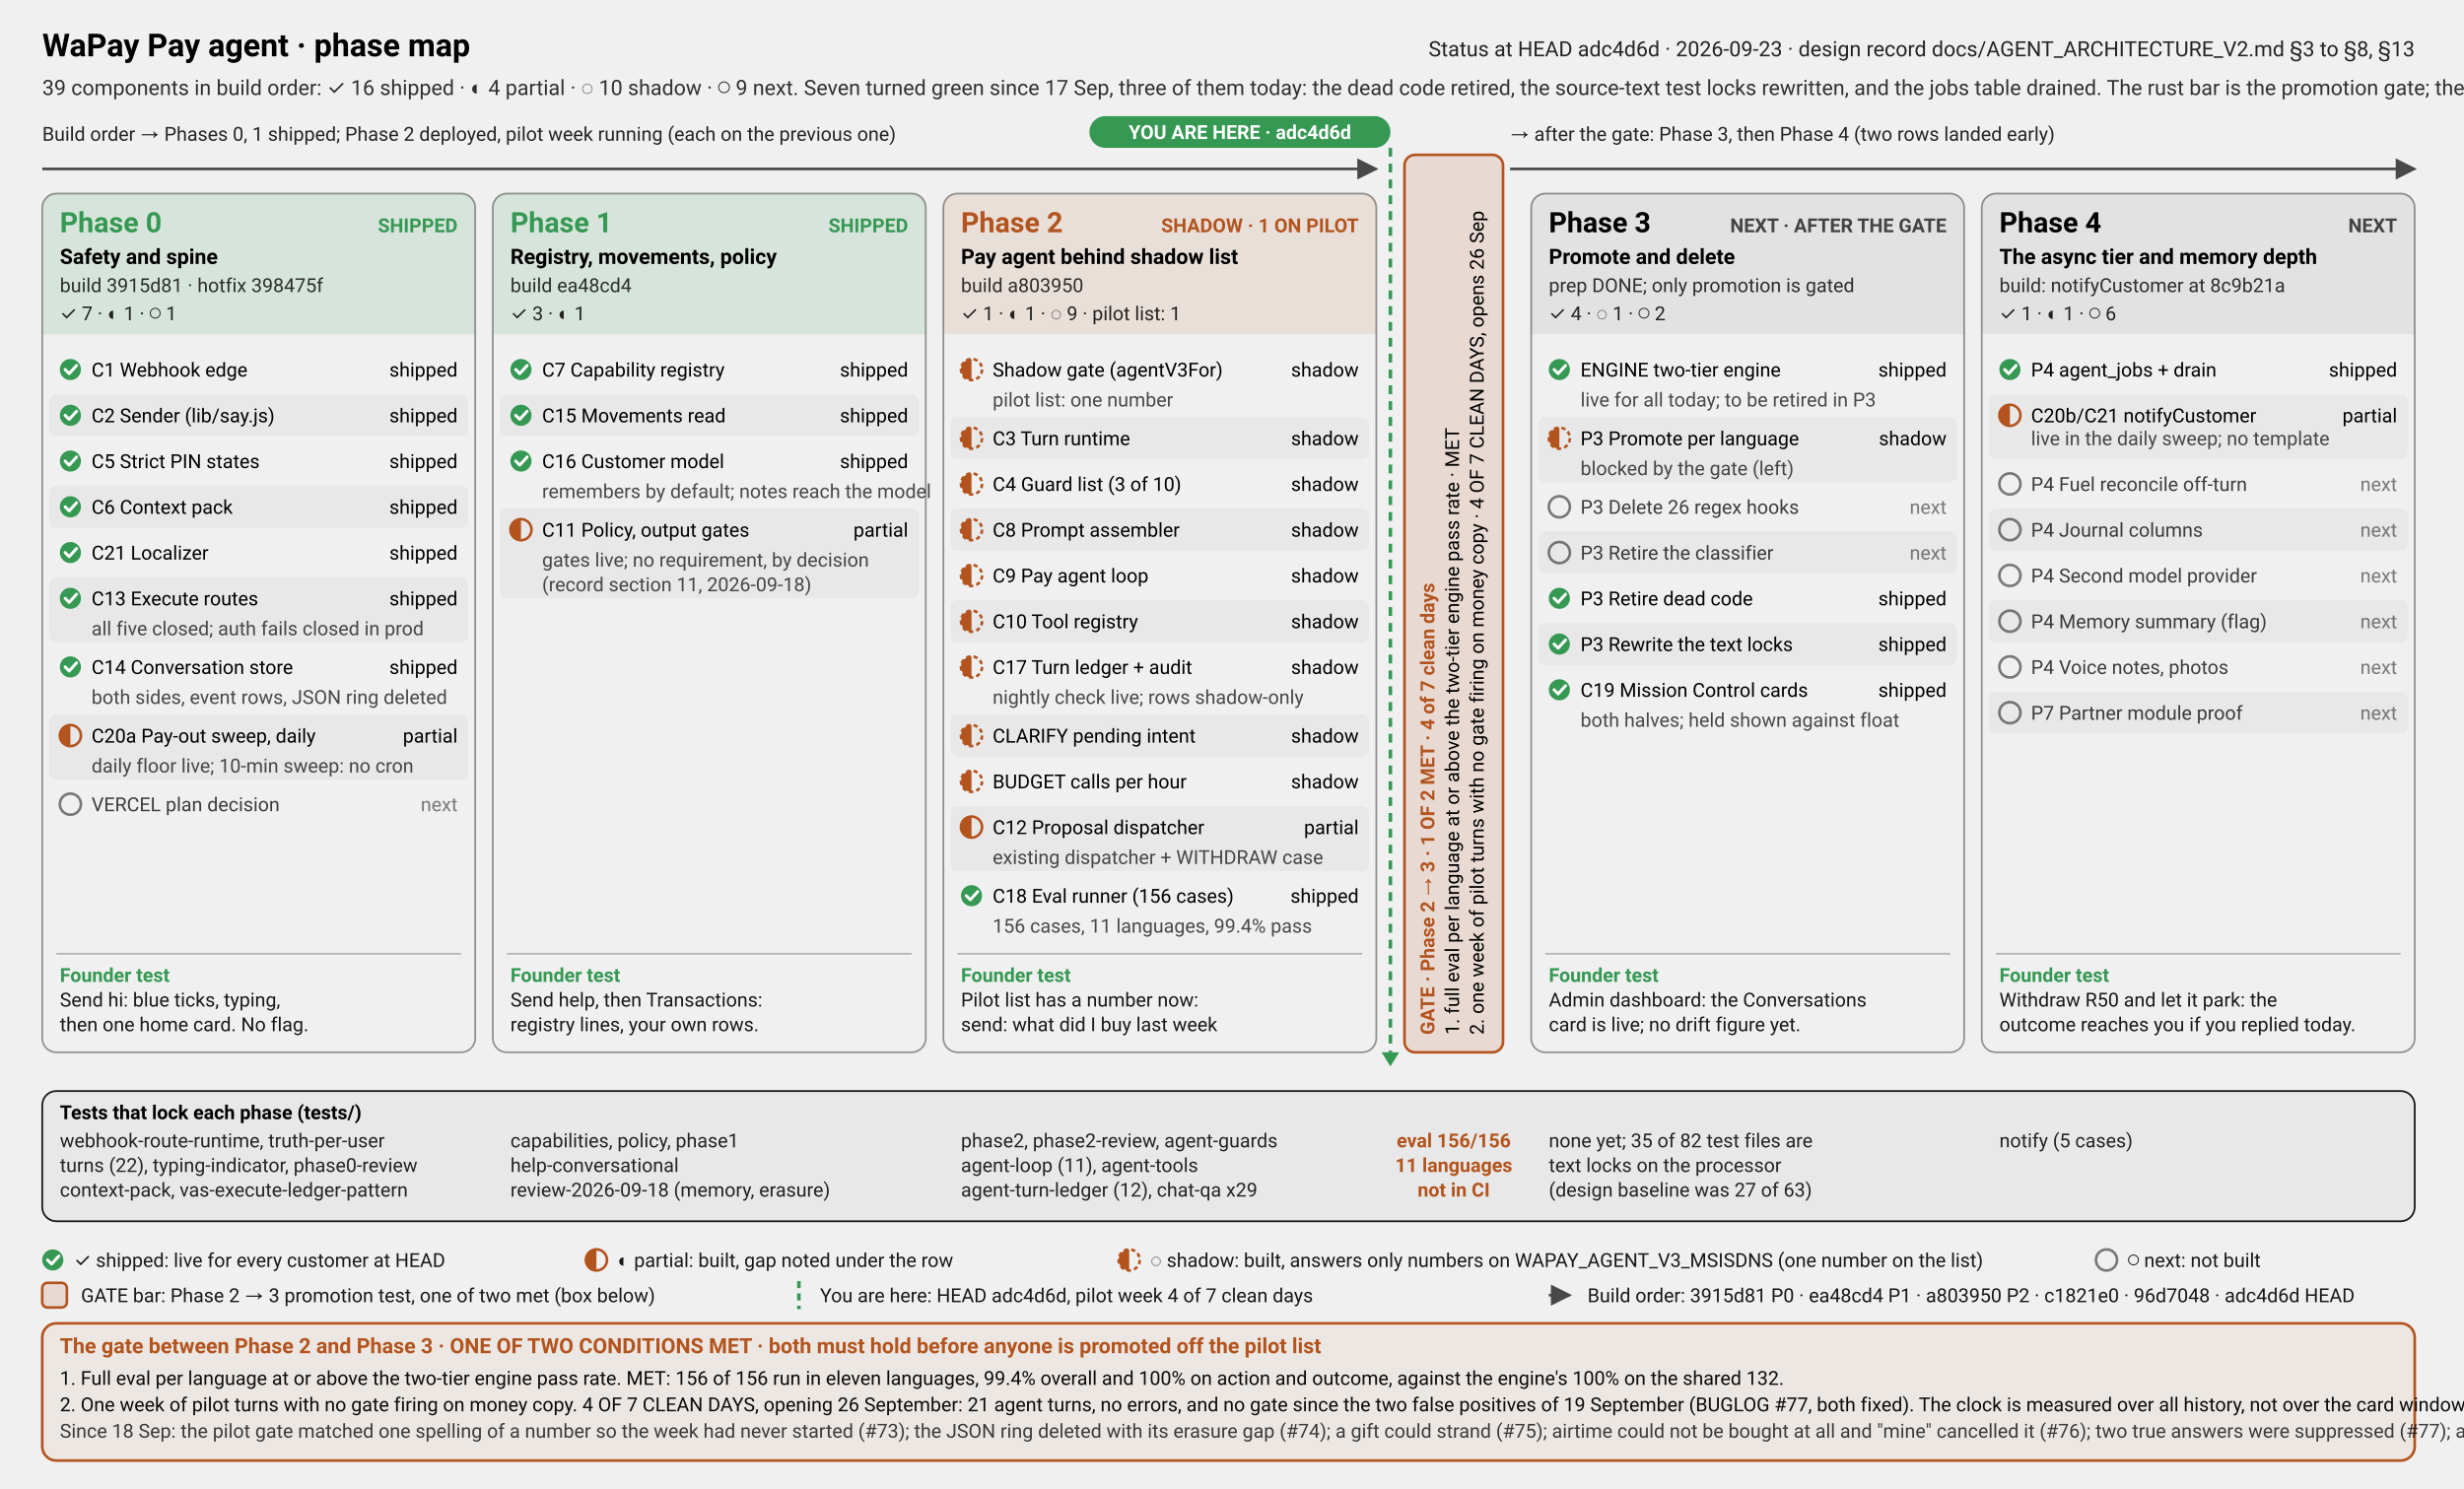
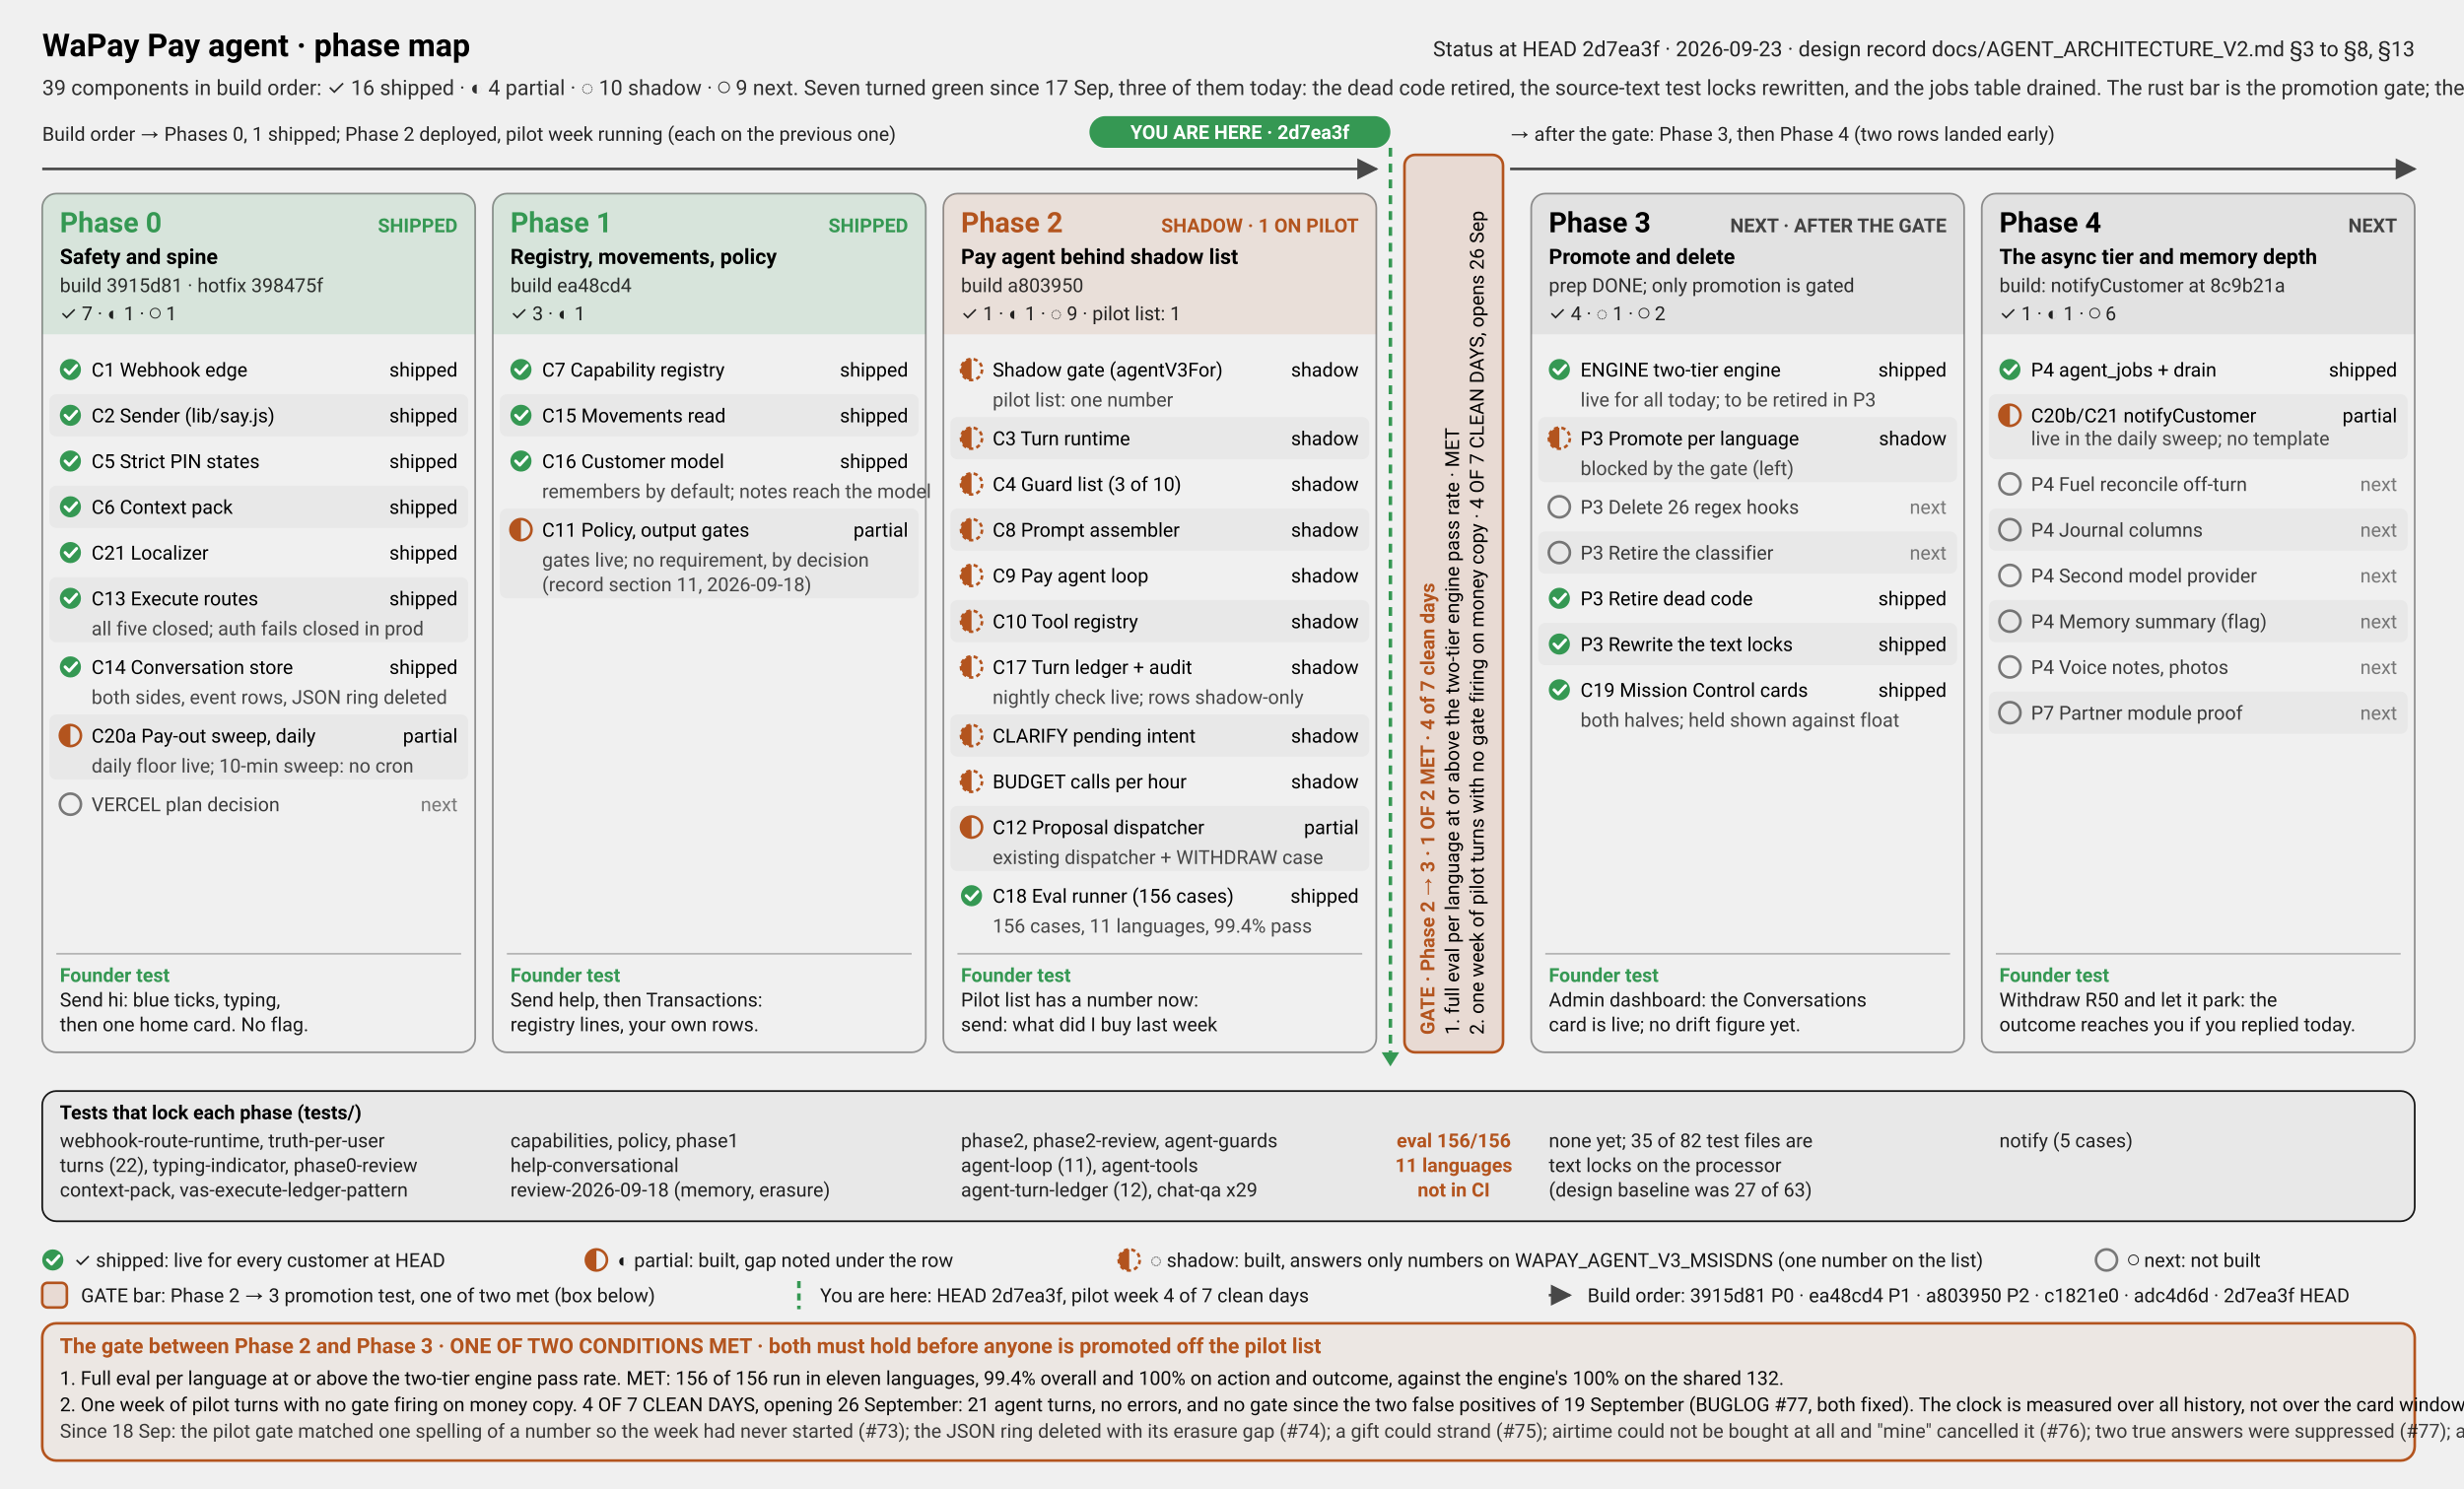
<svg xmlns="http://www.w3.org/2000/svg" viewBox="0 0 1400 846" width="1400" height="846" role="img" aria-label="Phase map of the WaPay Pay agent build at HEAD 8c9b21a on 2026-09-18. 39 components: 16 shipped, 4 partial, 10 shadow, 9 next. Phases 0 and 1 are shipped (builds 3915d81 and ea48cd4), Phase 2 (a803950) is deployed behind a pilot list and the pilot week is running as of 19 September, the eval half of the promotion gate into Phase 3 is met and a week of clean turns is what remains, and most of Phases 3 and 4 is next." font-family="system-ui, -apple-system, 'Segoe UI', Roboto, Helvetica, Arial, sans-serif" fill="currentColor" stroke="none">
  <defs>
    <marker id="ah" viewBox="0 0 10 10" refX="9" refY="5" markerWidth="8" markerHeight="8" orient="auto-start-reverse">
      <path d="M0 0 L10 5 L0 10 z" fill="currentColor" />
    </marker>
  </defs>
  <text x="24" y="32" font-size="18" font-weight="600">WaPay Pay agent · phase map</text>
-   <text x="1372" y="32" font-size="12" text-anchor="end" opacity="0.85">Status at HEAD adc4d6d · 2026-09-23 · design record docs/AGENT_ARCHITECTURE_V2.md §3 to §8, §13</text>
+   <text x="1372" y="32" font-size="12" text-anchor="end" opacity="0.85">Status at HEAD 2d7ea3f · 2026-09-23 · design record docs/AGENT_ARCHITECTURE_V2.md §3 to §8, §13</text>
  <text x="24" y="54" font-size="12" opacity="0.8">39 components in build order: ✓ 16 shipped · ◐ 4 partial · ◌ 10 shadow · ○ 9 next. Seven turned green since 17 Sep, three of them today: the dead code retired, the source-text test locks rewritten, and the jobs table drained. The rust bar is the promotion gate; the dashed green line is where the build stands.</text>
  <line x1="24" y1="96" x2="782" y2="96" stroke="currentColor" stroke-width="1.5" opacity="0.7" marker-end="url(#ah)" />
  <text x="24" y="80" font-size="11" opacity="0.85">Build order → Phases 0, 1 shipped; Phase 2 deployed, pilot week running (each on the previous one)</text>
  <line x1="858" y1="96" x2="1372" y2="96" stroke="currentColor" stroke-width="1.5" opacity="0.7" marker-end="url(#ah)" />
  <text x="858" y="80" font-size="11" opacity="0.85">→ after the gate: Phase 3, then Phase 4 (two rows landed early)</text>
  <rect x="619" y="66" width="171" height="18" rx="9" fill="#359853" />
-   <text x="704.5" y="79" font-size="11" text-anchor="middle" font-weight="600" fill="#fff">YOU ARE HERE · adc4d6d</text>
+   <text x="704.5" y="79" font-size="11" text-anchor="middle" font-weight="600" fill="#fff">YOU ARE HERE · 2d7ea3f</text>
  <line x1="790" y1="84" x2="790" y2="598" stroke="#359853" stroke-width="2" stroke-dasharray="5 4" />
  <path d="M785 598 l10 0 l-5 8 z" fill="#359853" />
  <rect x="798" y="88" width="56" height="510" rx="6" fill="#B3541E" fill-opacity="0.14" stroke="#B3541E" stroke-width="1.5" />
  <text x="815" y="588" font-size="11" font-weight="600" fill="#B3541E" transform="rotate(-90 815 588)">GATE · Phase 2 → 3 · 1 OF 2 MET · 4 of 7 clean days</text>
  <text x="829" y="588" font-size="11" transform="rotate(-90 829 588)">1. full eval per language at or above the two-tier engine pass rate · MET</text>
  <text x="843" y="588" font-size="11" transform="rotate(-90 843 588)">2. one week of pilot turns with no gate firing on money copy · 4 OF 7 CLEAN DAYS, opens 26 Sep</text>
  <rect x="24" y="110" width="246" height="488" rx="8" fill="none" stroke="currentColor" stroke-width="1" opacity="0.4" />
  <path d="M32 110 h230 a8 8 0 0 1 8 8 v72 h-246 v-72 a8 8 0 0 1 8 -8 z" fill="#359853" fill-opacity="0.13" />
  <text x="34" y="132" font-size="16" font-weight="600" fill="#359853">Phase 0</text>
  <text x="260" y="132" font-size="11" text-anchor="end" font-weight="600" fill="#359853" opacity="1">SHIPPED</text>
  <text x="34" y="150" font-size="12" font-weight="600">Safety and spine</text>
  <text x="34" y="166" font-size="11" opacity="0.8">build 3915d81 · hotfix 398475f</text>
  <text x="34" y="182" font-size="11" opacity="0.85">✓ 7 · ◐ 1 · ○ 1</text>
  <circle cx="40" cy="210" r="6" fill="#359853" />
  <path d="M37 210 l2.3 2.3 l4.2 -4.6" fill="none" stroke="#fff" stroke-width="1.7" stroke-linecap="round" stroke-linejoin="round" />
  <text x="52" y="214" font-size="11" opacity="1">C1 Webhook edge</text>
  <text x="260" y="214" font-size="11" text-anchor="end" fill="currentColor" opacity="1">shipped</text>
  <rect x="28" y="224" width="238" height="24" rx="4" fill="currentColor" fill-opacity="0.035" />
  <circle cx="40" cy="236" r="6" fill="#359853" />
  <path d="M37 236 l2.3 2.3 l4.2 -4.6" fill="none" stroke="#fff" stroke-width="1.7" stroke-linecap="round" stroke-linejoin="round" />
  <text x="52" y="240" font-size="11" opacity="1">C2 Sender (lib/say.js)</text>
  <text x="260" y="240" font-size="11" text-anchor="end" fill="currentColor" opacity="1">shipped</text>
  <circle cx="40" cy="262" r="6" fill="#359853" />
  <path d="M37 262 l2.3 2.3 l4.2 -4.6" fill="none" stroke="#fff" stroke-width="1.7" stroke-linecap="round" stroke-linejoin="round" />
  <text x="52" y="266" font-size="11" opacity="1">C5 Strict PIN states</text>
  <text x="260" y="266" font-size="11" text-anchor="end" fill="currentColor" opacity="1">shipped</text>
  <rect x="28" y="276" width="238" height="24" rx="4" fill="currentColor" fill-opacity="0.035" />
  <circle cx="40" cy="288" r="6" fill="#359853" />
  <path d="M37 288 l2.3 2.3 l4.2 -4.6" fill="none" stroke="#fff" stroke-width="1.7" stroke-linecap="round" stroke-linejoin="round" />
  <text x="52" y="292" font-size="11" opacity="1">C6 Context pack</text>
  <text x="260" y="292" font-size="11" text-anchor="end" fill="currentColor" opacity="1">shipped</text>
  <circle cx="40" cy="314" r="6" fill="#359853" />
  <path d="M37 314 l2.3 2.3 l4.2 -4.6" fill="none" stroke="#fff" stroke-width="1.7" stroke-linecap="round" stroke-linejoin="round" />
  <text x="52" y="318" font-size="11" opacity="1">C21 Localizer</text>
  <text x="260" y="318" font-size="11" text-anchor="end" fill="currentColor" opacity="1">shipped</text>
  <rect x="28" y="328" width="238" height="37" rx="4" fill="currentColor" fill-opacity="0.035" />
  <circle cx="40" cy="340" r="6" fill="#359853" />
  <path d="M37 340 l2.3 2.3 l4.2 -4.6" fill="none" stroke="#fff" stroke-width="1.7" stroke-linecap="round" stroke-linejoin="round" />
  <text x="52" y="344" font-size="11" opacity="1">C13 Execute routes</text>
  <text x="260" y="344" font-size="11" text-anchor="end" fill="currentColor" opacity="1">shipped</text>
  <text x="52" y="361" font-size="11" opacity="0.7">all five closed; auth fails closed in prod</text>
  <circle cx="40" cy="379" r="6" fill="#359853" />
  <path d="M37 379 l2.3 2.3 l4.2 -4.6" fill="none" stroke="#fff" stroke-width="1.7" stroke-linecap="round" stroke-linejoin="round" />
  <text x="52" y="383" font-size="11" opacity="1">C14 Conversation store</text>
  <text x="260" y="383" font-size="11" text-anchor="end" fill="currentColor" opacity="1">shipped</text>
  <text x="52" y="400" font-size="11" opacity="0.7">both sides, event rows, JSON ring deleted</text>
  <rect x="28" y="406" width="238" height="37" rx="4" fill="currentColor" fill-opacity="0.035" />
  <circle cx="40" cy="418" r="6" fill="none" stroke="#B3541E" stroke-width="1.5" />
  <path d="M40 412 A6 6 0 0 0 40 424 Z" fill="#B3541E" />
  <text x="52" y="422" font-size="11" opacity="1">C20a Pay-out sweep, daily</text>
  <text x="260" y="422" font-size="11" text-anchor="end" fill="currentColor" opacity="1">partial</text>
  <text x="52" y="439" font-size="11" opacity="0.7">daily floor live; 10-min sweep: no cron</text>
  <circle cx="40" cy="457" r="6" fill="none" stroke="currentColor" stroke-width="1.5" opacity="0.5" />
  <text x="52" y="461" font-size="11" opacity="0.75">VERCEL plan decision</text>
  <text x="260" y="461" font-size="11" text-anchor="end" fill="currentColor" opacity="0.5">next</text>
  <line x1="32" y1="542" x2="262" y2="542" stroke="currentColor" stroke-width="1" opacity="0.25" />
  <text x="34" y="558" font-size="11" font-weight="600" fill="#359853">Founder test</text>
  <text x="34" y="572" font-size="11" opacity="0.9">Send hi: blue ticks, typing,</text>
  <text x="34" y="586" font-size="11" opacity="0.9">then one home card. No flag.</text>
  <rect x="280" y="110" width="246" height="488" rx="8" fill="none" stroke="currentColor" stroke-width="1" opacity="0.4" />
  <path d="M288 110 h230 a8 8 0 0 1 8 8 v72 h-246 v-72 a8 8 0 0 1 8 -8 z" fill="#359853" fill-opacity="0.13" />
  <text x="290" y="132" font-size="16" font-weight="600" fill="#359853">Phase 1</text>
  <text x="516" y="132" font-size="11" text-anchor="end" font-weight="600" fill="#359853" opacity="1">SHIPPED</text>
  <text x="290" y="150" font-size="12" font-weight="600">Registry, movements, policy</text>
  <text x="290" y="166" font-size="11" opacity="0.8">build ea48cd4</text>
  <text x="290" y="182" font-size="11" opacity="0.85">✓ 3 · ◐ 1</text>
  <circle cx="296" cy="210" r="6" fill="#359853" />
  <path d="M293 210 l2.3 2.3 l4.2 -4.6" fill="none" stroke="#fff" stroke-width="1.7" stroke-linecap="round" stroke-linejoin="round" />
  <text x="308" y="214" font-size="11" opacity="1">C7 Capability registry</text>
  <text x="516" y="214" font-size="11" text-anchor="end" fill="currentColor" opacity="1">shipped</text>
  <rect x="284" y="224" width="238" height="24" rx="4" fill="currentColor" fill-opacity="0.035" />
  <circle cx="296" cy="236" r="6" fill="#359853" />
  <path d="M293 236 l2.3 2.3 l4.2 -4.6" fill="none" stroke="#fff" stroke-width="1.7" stroke-linecap="round" stroke-linejoin="round" />
  <text x="308" y="240" font-size="11" opacity="1">C15 Movements read</text>
  <text x="516" y="240" font-size="11" text-anchor="end" fill="currentColor" opacity="1">shipped</text>
  <circle cx="296" cy="262" r="6" fill="#359853" />
  <path d="M293 262 l2.3 2.3 l4.2 -4.6" fill="none" stroke="#fff" stroke-width="1.7" stroke-linecap="round" stroke-linejoin="round" />
  <text x="308" y="266" font-size="11" opacity="1">C16 Customer model</text>
  <text x="516" y="266" font-size="11" text-anchor="end" fill="currentColor" opacity="1">shipped</text>
  <text x="308" y="283" font-size="11" opacity="0.7">remembers by default; notes reach the model</text>
  <rect x="284" y="289" width="238" height="51" rx="4" fill="currentColor" fill-opacity="0.035" />
  <circle cx="296" cy="301" r="6" fill="none" stroke="#B3541E" stroke-width="1.5" />
  <path d="M296 295 A6 6 0 0 0 296 307 Z" fill="#B3541E" />
  <text x="308" y="305" font-size="11" opacity="1">C11 Policy, output gates</text>
  <text x="516" y="305" font-size="11" text-anchor="end" fill="currentColor" opacity="1">partial</text>
  <text x="308" y="322" font-size="11" opacity="0.7">gates live; no requirement, by decision</text>
  <text x="308" y="336" font-size="11" opacity="0.7">(record section 11, 2026-09-18)</text>
  <line x1="288" y1="542" x2="518" y2="542" stroke="currentColor" stroke-width="1" opacity="0.25" />
  <text x="290" y="558" font-size="11" font-weight="600" fill="#359853">Founder test</text>
  <text x="290" y="572" font-size="11" opacity="0.9">Send help, then Transactions:</text>
  <text x="290" y="586" font-size="11" opacity="0.9">registry lines, your own rows.</text>
  <rect x="536" y="110" width="246" height="488" rx="8" fill="none" stroke="currentColor" stroke-width="1" opacity="0.4" />
  <path d="M544 110 h230 a8 8 0 0 1 8 8 v72 h-246 v-72 a8 8 0 0 1 8 -8 z" fill="#B3541E" fill-opacity="0.11" />
  <text x="546" y="132" font-size="16" font-weight="600" fill="#B3541E">Phase 2</text>
  <text x="772" y="132" font-size="11" text-anchor="end" font-weight="600" fill="#B3541E" opacity="1">SHADOW · 1 ON PILOT</text>
  <text x="546" y="150" font-size="12" font-weight="600">Pay agent behind shadow list</text>
  <text x="546" y="166" font-size="11" opacity="0.8">build a803950</text>
  <text x="546" y="182" font-size="11" opacity="0.85">✓ 1 · ◐ 1 · ◌ 9 · pilot list: 1</text>
  <circle cx="552" cy="210" r="6" fill="none" stroke="#B3541E" stroke-width="1.5" stroke-dasharray="2.4 1.8" />
  <path d="M552 204 A6 6 0 0 0 552 216 Z" fill="#B3541E" />
  <text x="564" y="214" font-size="11" opacity="1">Shadow gate (agentV3For)</text>
  <text x="772" y="214" font-size="11" text-anchor="end" fill="currentColor" opacity="1">shadow</text>
  <text x="564" y="231" font-size="11" opacity="0.7">pilot list: one number</text>
  <rect x="540" y="237" width="238" height="24" rx="4" fill="currentColor" fill-opacity="0.035" />
  <circle cx="552" cy="249" r="6" fill="none" stroke="#B3541E" stroke-width="1.5" stroke-dasharray="2.4 1.8" />
  <path d="M552 243 A6 6 0 0 0 552 255 Z" fill="#B3541E" />
  <text x="564" y="253" font-size="11" opacity="1">C3 Turn runtime</text>
  <text x="772" y="253" font-size="11" text-anchor="end" fill="currentColor" opacity="1">shadow</text>
  <circle cx="552" cy="275" r="6" fill="none" stroke="#B3541E" stroke-width="1.5" stroke-dasharray="2.4 1.8" />
  <path d="M552 269 A6 6 0 0 0 552 281 Z" fill="#B3541E" />
  <text x="564" y="279" font-size="11" opacity="1">C4 Guard list (3 of 10)</text>
  <text x="772" y="279" font-size="11" text-anchor="end" fill="currentColor" opacity="1">shadow</text>
  <rect x="540" y="289" width="238" height="24" rx="4" fill="currentColor" fill-opacity="0.035" />
  <circle cx="552" cy="301" r="6" fill="none" stroke="#B3541E" stroke-width="1.5" stroke-dasharray="2.4 1.8" />
  <path d="M552 295 A6 6 0 0 0 552 307 Z" fill="#B3541E" />
  <text x="564" y="305" font-size="11" opacity="1">C8 Prompt assembler</text>
  <text x="772" y="305" font-size="11" text-anchor="end" fill="currentColor" opacity="1">shadow</text>
  <circle cx="552" cy="327" r="6" fill="none" stroke="#B3541E" stroke-width="1.5" stroke-dasharray="2.4 1.8" />
  <path d="M552 321 A6 6 0 0 0 552 333 Z" fill="#B3541E" />
  <text x="564" y="331" font-size="11" opacity="1">C9 Pay agent loop</text>
  <text x="772" y="331" font-size="11" text-anchor="end" fill="currentColor" opacity="1">shadow</text>
  <rect x="540" y="341" width="238" height="24" rx="4" fill="currentColor" fill-opacity="0.035" />
  <circle cx="552" cy="353" r="6" fill="none" stroke="#B3541E" stroke-width="1.5" stroke-dasharray="2.4 1.8" />
  <path d="M552 347 A6 6 0 0 0 552 359 Z" fill="#B3541E" />
  <text x="564" y="357" font-size="11" opacity="1">C10 Tool registry</text>
  <text x="772" y="357" font-size="11" text-anchor="end" fill="currentColor" opacity="1">shadow</text>
  <circle cx="552" cy="379" r="6" fill="none" stroke="#B3541E" stroke-width="1.5" stroke-dasharray="2.4 1.8" />
  <path d="M552 373 A6 6 0 0 0 552 385 Z" fill="#B3541E" />
  <text x="564" y="383" font-size="11" opacity="1">C17 Turn ledger + audit</text>
  <text x="772" y="383" font-size="11" text-anchor="end" fill="currentColor" opacity="1">shadow</text>
  <text x="564" y="400" font-size="11" opacity="0.7">nightly check live; rows shadow-only</text>
  <rect x="540" y="406" width="238" height="24" rx="4" fill="currentColor" fill-opacity="0.035" />
  <circle cx="552" cy="418" r="6" fill="none" stroke="#B3541E" stroke-width="1.5" stroke-dasharray="2.4 1.8" />
  <path d="M552 412 A6 6 0 0 0 552 424 Z" fill="#B3541E" />
  <text x="564" y="422" font-size="11" opacity="1">CLARIFY pending intent</text>
  <text x="772" y="422" font-size="11" text-anchor="end" fill="currentColor" opacity="1">shadow</text>
  <circle cx="552" cy="444" r="6" fill="none" stroke="#B3541E" stroke-width="1.5" stroke-dasharray="2.4 1.8" />
  <path d="M552 438 A6 6 0 0 0 552 450 Z" fill="#B3541E" />
  <text x="564" y="448" font-size="11" opacity="1">BUDGET calls per hour</text>
  <text x="772" y="448" font-size="11" text-anchor="end" fill="currentColor" opacity="1">shadow</text>
  <rect x="540" y="458" width="238" height="37" rx="4" fill="currentColor" fill-opacity="0.035" />
  <circle cx="552" cy="470" r="6" fill="none" stroke="#B3541E" stroke-width="1.5" />
  <path d="M552 464 A6 6 0 0 0 552 476 Z" fill="#B3541E" />
  <text x="564" y="474" font-size="11" opacity="1">C12 Proposal dispatcher</text>
  <text x="772" y="474" font-size="11" text-anchor="end" fill="currentColor" opacity="1">partial</text>
  <text x="564" y="491" font-size="11" opacity="0.7">existing dispatcher + WITHDRAW case</text>
  <circle cx="552" cy="509" r="6" fill="#359853" />
  <path d="M549 509 l2.3 2.3 l4.2 -4.6" fill="none" stroke="#fff" stroke-width="1.7" stroke-linecap="round" stroke-linejoin="round" />
  <text x="564" y="513" font-size="11" opacity="1">C18 Eval runner (156 cases)</text>
  <text x="772" y="513" font-size="11" text-anchor="end" fill="currentColor" opacity="1">shipped</text>
  <text x="564" y="530" font-size="11" opacity="0.7">156 cases, 11 languages, 99.4% pass</text>
  <line x1="544" y1="542" x2="774" y2="542" stroke="currentColor" stroke-width="1" opacity="0.25" />
  <text x="546" y="558" font-size="11" font-weight="600" fill="#359853">Founder test</text>
  <text x="546" y="572" font-size="11" opacity="0.9">Pilot list has a number now:</text>
  <text x="546" y="586" font-size="11" opacity="0.9">send: what did I buy last week</text>
  <rect x="870" y="110" width="246" height="488" rx="8" fill="none" stroke="currentColor" stroke-width="1" opacity="0.4" />
  <path d="M878 110 h230 a8 8 0 0 1 8 8 v72 h-246 v-72 a8 8 0 0 1 8 -8 z" fill="currentColor" fill-opacity="0.06" />
  <text x="880" y="132" font-size="16" font-weight="600">Phase 3</text>
  <text x="1106" y="132" font-size="11" text-anchor="end" font-weight="600" opacity="0.7">NEXT · AFTER THE GATE</text>
  <text x="880" y="150" font-size="12" font-weight="600">Promote and delete</text>
  <text x="880" y="166" font-size="11" opacity="0.8">prep DONE; only promotion is gated</text>
  <text x="880" y="182" font-size="11" opacity="0.85">✓ 4 · ◌ 1 · ○ 2</text>
  <circle cx="886" cy="210" r="6" fill="#359853" />
  <path d="M883 210 l2.3 2.3 l4.2 -4.6" fill="none" stroke="#fff" stroke-width="1.7" stroke-linecap="round" stroke-linejoin="round" />
  <text x="898" y="214" font-size="11" opacity="1">ENGINE two-tier engine</text>
  <text x="1106" y="214" font-size="11" text-anchor="end" fill="currentColor" opacity="1">shipped</text>
  <text x="898" y="231" font-size="11" opacity="0.7">live for all today; to be retired in P3</text>
  <rect x="874" y="237" width="238" height="37" rx="4" fill="currentColor" fill-opacity="0.035" />
  <circle cx="886" cy="249" r="6" fill="none" stroke="#B3541E" stroke-width="1.5" stroke-dasharray="2.4 1.8" />
  <path d="M886 243 A6 6 0 0 0 886 255 Z" fill="#B3541E" />
  <text x="898" y="253" font-size="11" opacity="1">P3 Promote per language</text>
  <text x="1106" y="253" font-size="11" text-anchor="end" fill="currentColor" opacity="1">shadow</text>
  <text x="898" y="270" font-size="11" opacity="0.7">blocked by the gate (left)</text>
  <circle cx="886" cy="288" r="6" fill="none" stroke="currentColor" stroke-width="1.5" opacity="0.5" />
  <text x="898" y="292" font-size="11" opacity="0.75">P3 Delete 26 regex hooks</text>
  <text x="1106" y="292" font-size="11" text-anchor="end" fill="currentColor" opacity="0.5">next</text>
  <rect x="874" y="302" width="238" height="24" rx="4" fill="currentColor" fill-opacity="0.035" />
  <circle cx="886" cy="314" r="6" fill="none" stroke="currentColor" stroke-width="1.5" opacity="0.5" />
  <text x="898" y="318" font-size="11" opacity="0.75">P3 Retire the classifier</text>
  <text x="1106" y="318" font-size="11" text-anchor="end" fill="currentColor" opacity="0.5">next</text>
  <circle cx="886" cy="340" r="6" fill="#359853" />
  <path d="M883 340 l2.3 2.3 l4.2 -4.6" fill="none" stroke="#fff" stroke-width="1.7" stroke-linecap="round" stroke-linejoin="round" />
  <text x="898" y="344" font-size="11" opacity="1">P3 Retire dead code</text>
  <text x="1106" y="344" font-size="11" text-anchor="end" fill="currentColor" opacity="1">shipped</text>
  <rect x="874" y="354" width="238" height="24" rx="4" fill="currentColor" fill-opacity="0.035" />
  <circle cx="886" cy="366" r="6" fill="#359853" />
  <path d="M883 366 l2.3 2.3 l4.2 -4.6" fill="none" stroke="#fff" stroke-width="1.7" stroke-linecap="round" stroke-linejoin="round" />
  <text x="898" y="370" font-size="11" opacity="1">P3 Rewrite the text locks</text>
  <text x="1106" y="370" font-size="11" text-anchor="end" fill="currentColor" opacity="1">shipped</text>
  <circle cx="886" cy="392" r="6" fill="#359853" />
  <path d="M883 392 l2.3 2.3 l4.2 -4.6" fill="none" stroke="#fff" stroke-width="1.7" stroke-linecap="round" stroke-linejoin="round" />
  <text x="898" y="396" font-size="11" opacity="1">C19 Mission Control cards</text>
  <text x="1106" y="396" font-size="11" text-anchor="end" fill="currentColor" opacity="1">shipped</text>
  <text x="898" y="413" font-size="11" opacity="0.7">both halves; held shown against float</text>
  <line x1="878" y1="542" x2="1108" y2="542" stroke="currentColor" stroke-width="1" opacity="0.25" />
  <text x="880" y="558" font-size="11" font-weight="600" fill="#359853">Founder test</text>
  <text x="880" y="572" font-size="11" opacity="0.9">Admin dashboard: the Conversations</text>
  <text x="880" y="586" font-size="11" opacity="0.9">card is live; no drift figure yet.</text>
  <rect x="1126" y="110" width="246" height="488" rx="8" fill="none" stroke="currentColor" stroke-width="1" opacity="0.4" />
  <path d="M1134 110 h230 a8 8 0 0 1 8 8 v72 h-246 v-72 a8 8 0 0 1 8 -8 z" fill="currentColor" fill-opacity="0.06" />
  <text x="1136" y="132" font-size="16" font-weight="600">Phase 4</text>
  <text x="1362" y="132" font-size="11" text-anchor="end" font-weight="600" opacity="0.7">NEXT</text>
  <text x="1136" y="150" font-size="12" font-weight="600">The async tier and memory depth</text>
  <text x="1136" y="166" font-size="11" opacity="0.8">build: notifyCustomer at 8c9b21a</text>
  <text x="1136" y="182" font-size="11" opacity="0.85">✓ 1 · ◐ 1 · ○ 6</text>
  <circle cx="1142" cy="210" r="6" fill="#359853" />
  <path d="M1139 210 l2.3 2.3 l4.2 -4.6" fill="none" stroke="#fff" stroke-width="1.7" stroke-linecap="round" stroke-linejoin="round" />
  <text x="1154" y="214" font-size="11" opacity="1">P4 agent_jobs + drain</text>
  <text x="1362" y="214" font-size="11" text-anchor="end" fill="currentColor" opacity="1">shipped</text>
  <rect x="1130" y="224" width="238" height="37" rx="4" fill="currentColor" fill-opacity="0.035" />
  <circle cx="1142" cy="236" r="6" fill="none" stroke="#B3541E" stroke-width="1.5" />
  <path d="M1142 230 A6 6 0 0 0 1142 242 Z" fill="#B3541E" />
  <text x="1154" y="240" font-size="11" opacity="1">C20b/C21 notifyCustomer</text>
  <text x="1362" y="240" font-size="11" text-anchor="end" fill="currentColor" opacity="1">partial</text>
  <text x="1154" y="253" font-size="11" opacity="0.7">live in the daily sweep; no template</text>
  <circle cx="1142" cy="275" r="6" fill="none" stroke="currentColor" stroke-width="1.5" opacity="0.5" />
  <text x="1154" y="279" font-size="11" opacity="0.75">P4 Fuel reconcile off-turn</text>
  <text x="1362" y="279" font-size="11" text-anchor="end" fill="currentColor" opacity="0.5">next</text>
  <rect x="1130" y="289" width="238" height="24" rx="4" fill="currentColor" fill-opacity="0.035" />
  <circle cx="1142" cy="301" r="6" fill="none" stroke="currentColor" stroke-width="1.5" opacity="0.5" />
  <text x="1154" y="305" font-size="11" opacity="0.75">P4 Journal columns</text>
  <text x="1362" y="305" font-size="11" text-anchor="end" fill="currentColor" opacity="0.5">next</text>
  <circle cx="1142" cy="327" r="6" fill="none" stroke="currentColor" stroke-width="1.5" opacity="0.5" />
  <text x="1154" y="331" font-size="11" opacity="0.75">P4 Second model provider</text>
  <text x="1362" y="331" font-size="11" text-anchor="end" fill="currentColor" opacity="0.5">next</text>
  <rect x="1130" y="341" width="238" height="24" rx="4" fill="currentColor" fill-opacity="0.035" />
  <circle cx="1142" cy="353" r="6" fill="none" stroke="currentColor" stroke-width="1.5" opacity="0.5" />
  <text x="1154" y="357" font-size="11" opacity="0.75">P4 Memory summary (flag)</text>
  <text x="1362" y="357" font-size="11" text-anchor="end" fill="currentColor" opacity="0.5">next</text>
  <circle cx="1142" cy="379" r="6" fill="none" stroke="currentColor" stroke-width="1.5" opacity="0.5" />
  <text x="1154" y="383" font-size="11" opacity="0.75">P4 Voice notes, photos</text>
  <text x="1362" y="383" font-size="11" text-anchor="end" fill="currentColor" opacity="0.5">next</text>
  <rect x="1130" y="393" width="238" height="24" rx="4" fill="currentColor" fill-opacity="0.035" />
  <circle cx="1142" cy="405" r="6" fill="none" stroke="currentColor" stroke-width="1.5" opacity="0.5" />
  <text x="1154" y="409" font-size="11" opacity="0.75">P7 Partner module proof</text>
  <text x="1362" y="409" font-size="11" text-anchor="end" fill="currentColor" opacity="0.5">next</text>
  <line x1="1134" y1="542" x2="1364" y2="542" stroke="currentColor" stroke-width="1" opacity="0.25" />
  <text x="1136" y="558" font-size="11" font-weight="600" fill="#359853">Founder test</text>
  <text x="1136" y="572" font-size="11" opacity="0.9">Withdraw R50 and let it park: the</text>
  <text x="1136" y="586" font-size="11" opacity="0.9">outcome reaches you if you replied today.</text>
  <rect x="24" y="620" width="1348" height="74" rx="8" fill="currentColor" fill-opacity="0.04" stroke="currentColor" stroke-width="1" opacity="0.9" />
  <text x="34" y="636" font-size="11" font-weight="600">Tests that lock each phase (tests/)</text>
  <text x="34" y="652" font-size="11" opacity="0.85">webhook-route-runtime, truth-per-user</text>
  <text x="34" y="666" font-size="11" opacity="0.85">turns (22), typing-indicator, phase0-review</text>
  <text x="34" y="680" font-size="11" opacity="0.85">context-pack, vas-execute-ledger-pattern</text>
  <text x="290" y="652" font-size="11" opacity="0.85">capabilities, policy, phase1</text>
  <text x="290" y="666" font-size="11" opacity="0.85">help-conversational</text>
  <text x="290" y="680" font-size="11" opacity="0.85">review-2026-09-18 (memory, erasure)</text>
  <text x="546" y="652" font-size="11" opacity="0.85">phase2, phase2-review, agent-guards</text>
  <text x="546" y="666" font-size="11" opacity="0.85">agent-loop (11), agent-tools</text>
  <text x="546" y="680" font-size="11" opacity="0.85">agent-turn-ledger (12), chat-qa x29</text>
  <text x="880" y="652" font-size="11" opacity="0.85">none yet; 35 of 82 test files are</text>
  <text x="880" y="666" font-size="11" opacity="0.85">text locks on the processor</text>
  <text x="880" y="680" font-size="11" opacity="0.85">(design baseline was 27 of 63)</text>
  <text x="1136" y="652" font-size="11" opacity="0.85">notify (5 cases)</text>
  <text x="826" y="652" font-size="11" text-anchor="middle" font-weight="600" fill="#B3541E">eval 156/156</text>
  <text x="826" y="666" font-size="11" text-anchor="middle" font-weight="600" fill="#B3541E">11 languages</text>
  <text x="826" y="680" font-size="11" text-anchor="middle" font-weight="600" fill="#B3541E">not in CI</text>
  <circle cx="30" cy="716" r="6" fill="#359853" />
  <path d="M27 716 l2.3 2.3 l4.2 -4.6" fill="none" stroke="#fff" stroke-width="1.7" stroke-linecap="round" stroke-linejoin="round" />
  <text x="42" y="720" font-size="11" opacity="0.9">✓ shipped: live for every customer at HEAD</text>
  <circle cx="338.88" cy="716" r="6" fill="none" stroke="#B3541E" stroke-width="1.5" />
  <path d="M338.88 710 A6 6 0 0 0 338.88 722 Z" fill="#B3541E" />
  <text x="350.88" y="720" font-size="11" opacity="0.9">◐ partial: built, gap noted under the row</text>
  <circle cx="641.6" cy="716" r="6" fill="none" stroke="#B3541E" stroke-width="1.5" stroke-dasharray="2.4 1.8" />
  <path d="M641.6 710 A6 6 0 0 0 641.6 722 Z" fill="#B3541E" />
  <text x="653.6" y="720" font-size="11" opacity="0.9">◌ shadow: built, answers only numbers on WAPAY_AGENT_V3_MSISDNS (one number on the list)</text>
  <circle cx="1196.88" cy="716" r="6" fill="none" stroke="currentColor" stroke-width="1.5" opacity="0.5" />
  <text x="1208.88" y="720" font-size="11" opacity="0.9">○ next: not built</text>
  <rect x="24" y="729" width="14" height="14" rx="3" fill="#B3541E" fill-opacity="0.14" stroke="#B3541E" stroke-width="1.5" />
  <text x="46" y="740" font-size="11" opacity="0.9">GATE bar: Phase 2 → 3 promotion test, one of two met (box below)</text>
  <line x1="453.92" y1="728" x2="453.92" y2="744" stroke="#359853" stroke-width="2" stroke-dasharray="4 3" />
-   <text x="465.92" y="740" font-size="11" opacity="0.9">You are here: HEAD adc4d6d, pilot week 4 of 7 clean days</text>
+   <text x="465.92" y="740" font-size="11" opacity="0.9">You are here: HEAD 2d7ea3f, pilot week 4 of 7 clean days</text>
  <path d="M880 736 h12" stroke="currentColor" stroke-width="1.5" opacity="0.7" marker-end="url(#ah)" />
-   <text x="902" y="740" font-size="11" opacity="0.9">Build order: 3915d81 P0 · ea48cd4 P1 · a803950 P2 · c1821e0 · 96d7048 · adc4d6d HEAD</text>
+   <text x="902" y="740" font-size="11" opacity="0.9">Build order: 3915d81 P0 · ea48cd4 P1 · a803950 P2 · c1821e0 · adc4d6d · 2d7ea3f HEAD</text>
  <rect x="24" y="752" width="1348" height="78" rx="8" fill="#B3541E" fill-opacity="0.06" stroke="#B3541E" stroke-width="1.5" />
  <text x="34" y="769" font-size="12" font-weight="600" fill="#B3541E">The gate between Phase 2 and Phase 3 · ONE OF TWO CONDITIONS MET · both must hold before anyone is promoted off the pilot list</text>
  <text x="34" y="787" font-size="11" opacity="0.95">1. Full eval per language at or above the two-tier engine pass rate.   MET: 156 of 156 run in eleven languages, 99.4% overall and 100% on action and outcome, against the engine's 100% on the shared 132.</text>
  <text x="34" y="802" font-size="11" opacity="0.95">2. One week of pilot turns with no gate firing on money copy.   4 OF 7 CLEAN DAYS, opening 26 September: 21 agent turns, no errors, and no gate since the two false positives of 19 September (BUGLOG #77, both fixed). The clock is measured over all history, not over the card window.</text>
  <text x="34" y="817" font-size="11" opacity="0.75">Since 18 Sep: the pilot gate matched one spelling of a number so the week had never started (#73); the JSON ring deleted with its erasure gap (#74); a gift could strand (#75); airtime could not be bought at all and "mine" cancelled it (#76); two true answers were suppressed (#77); airtime's flow is now proven but Blu QA vends only to four test numbers (#78); electricity defaulted a missing amount to R50 (#79).</text>
</svg>
